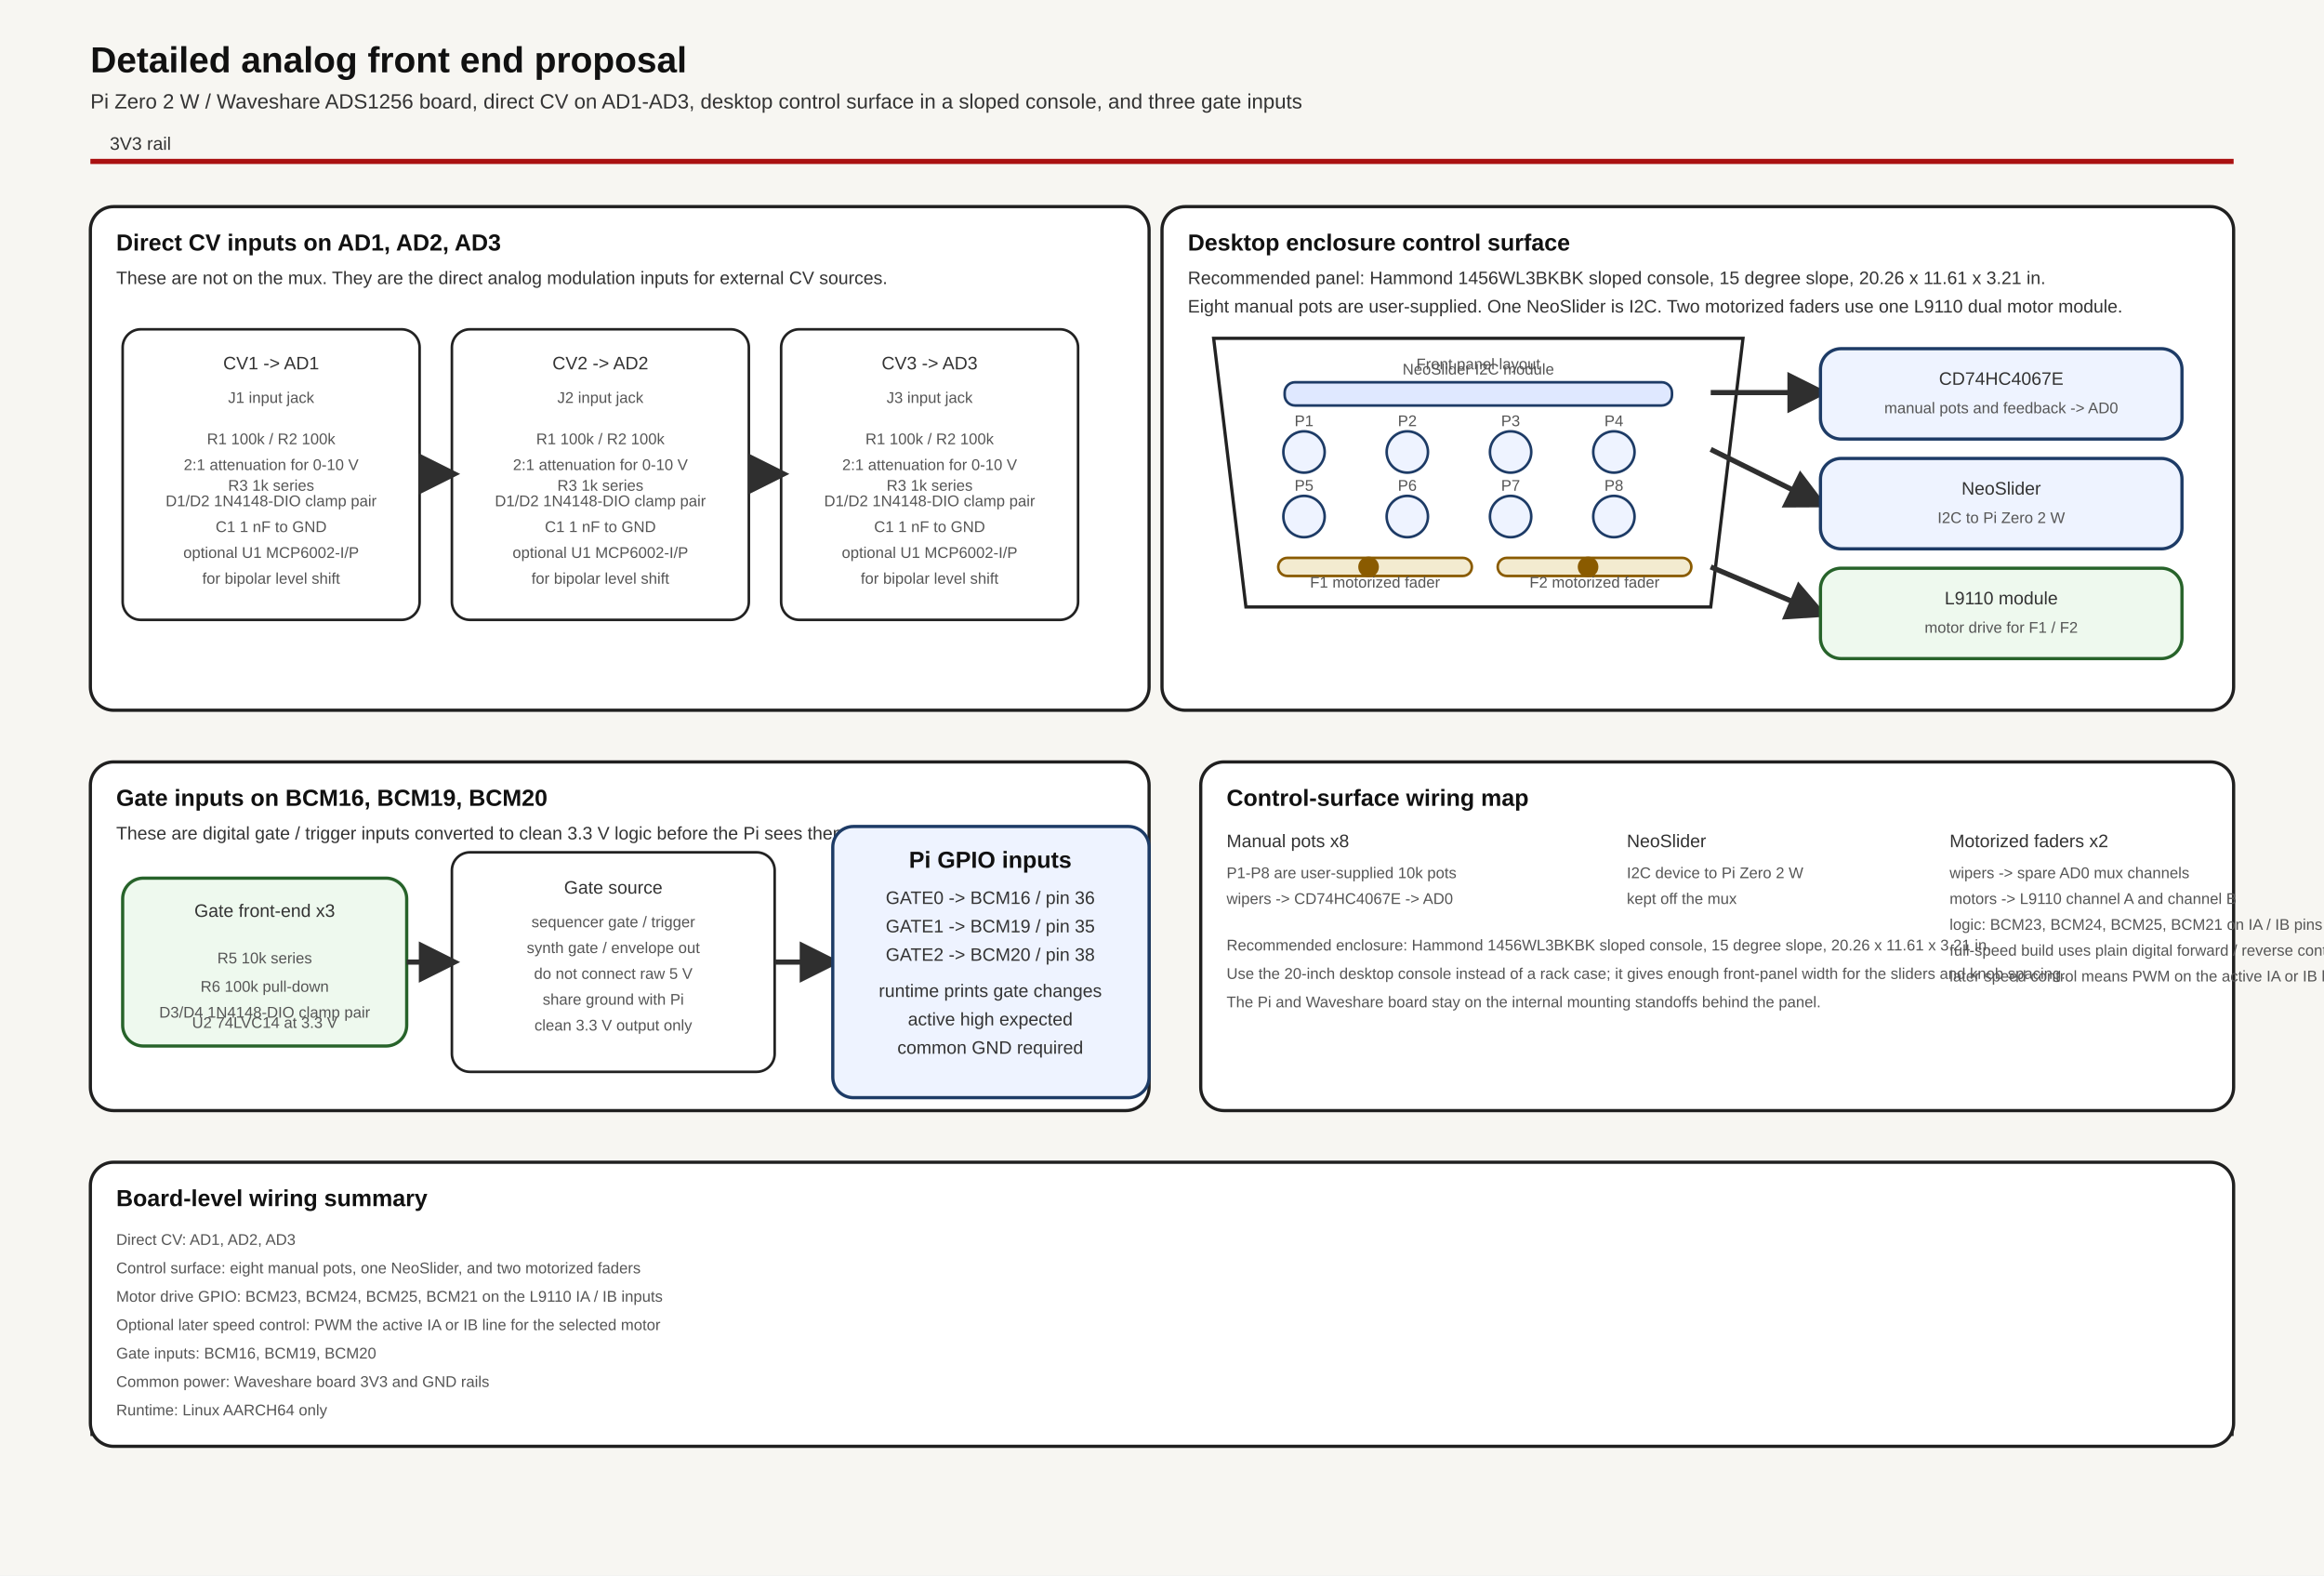
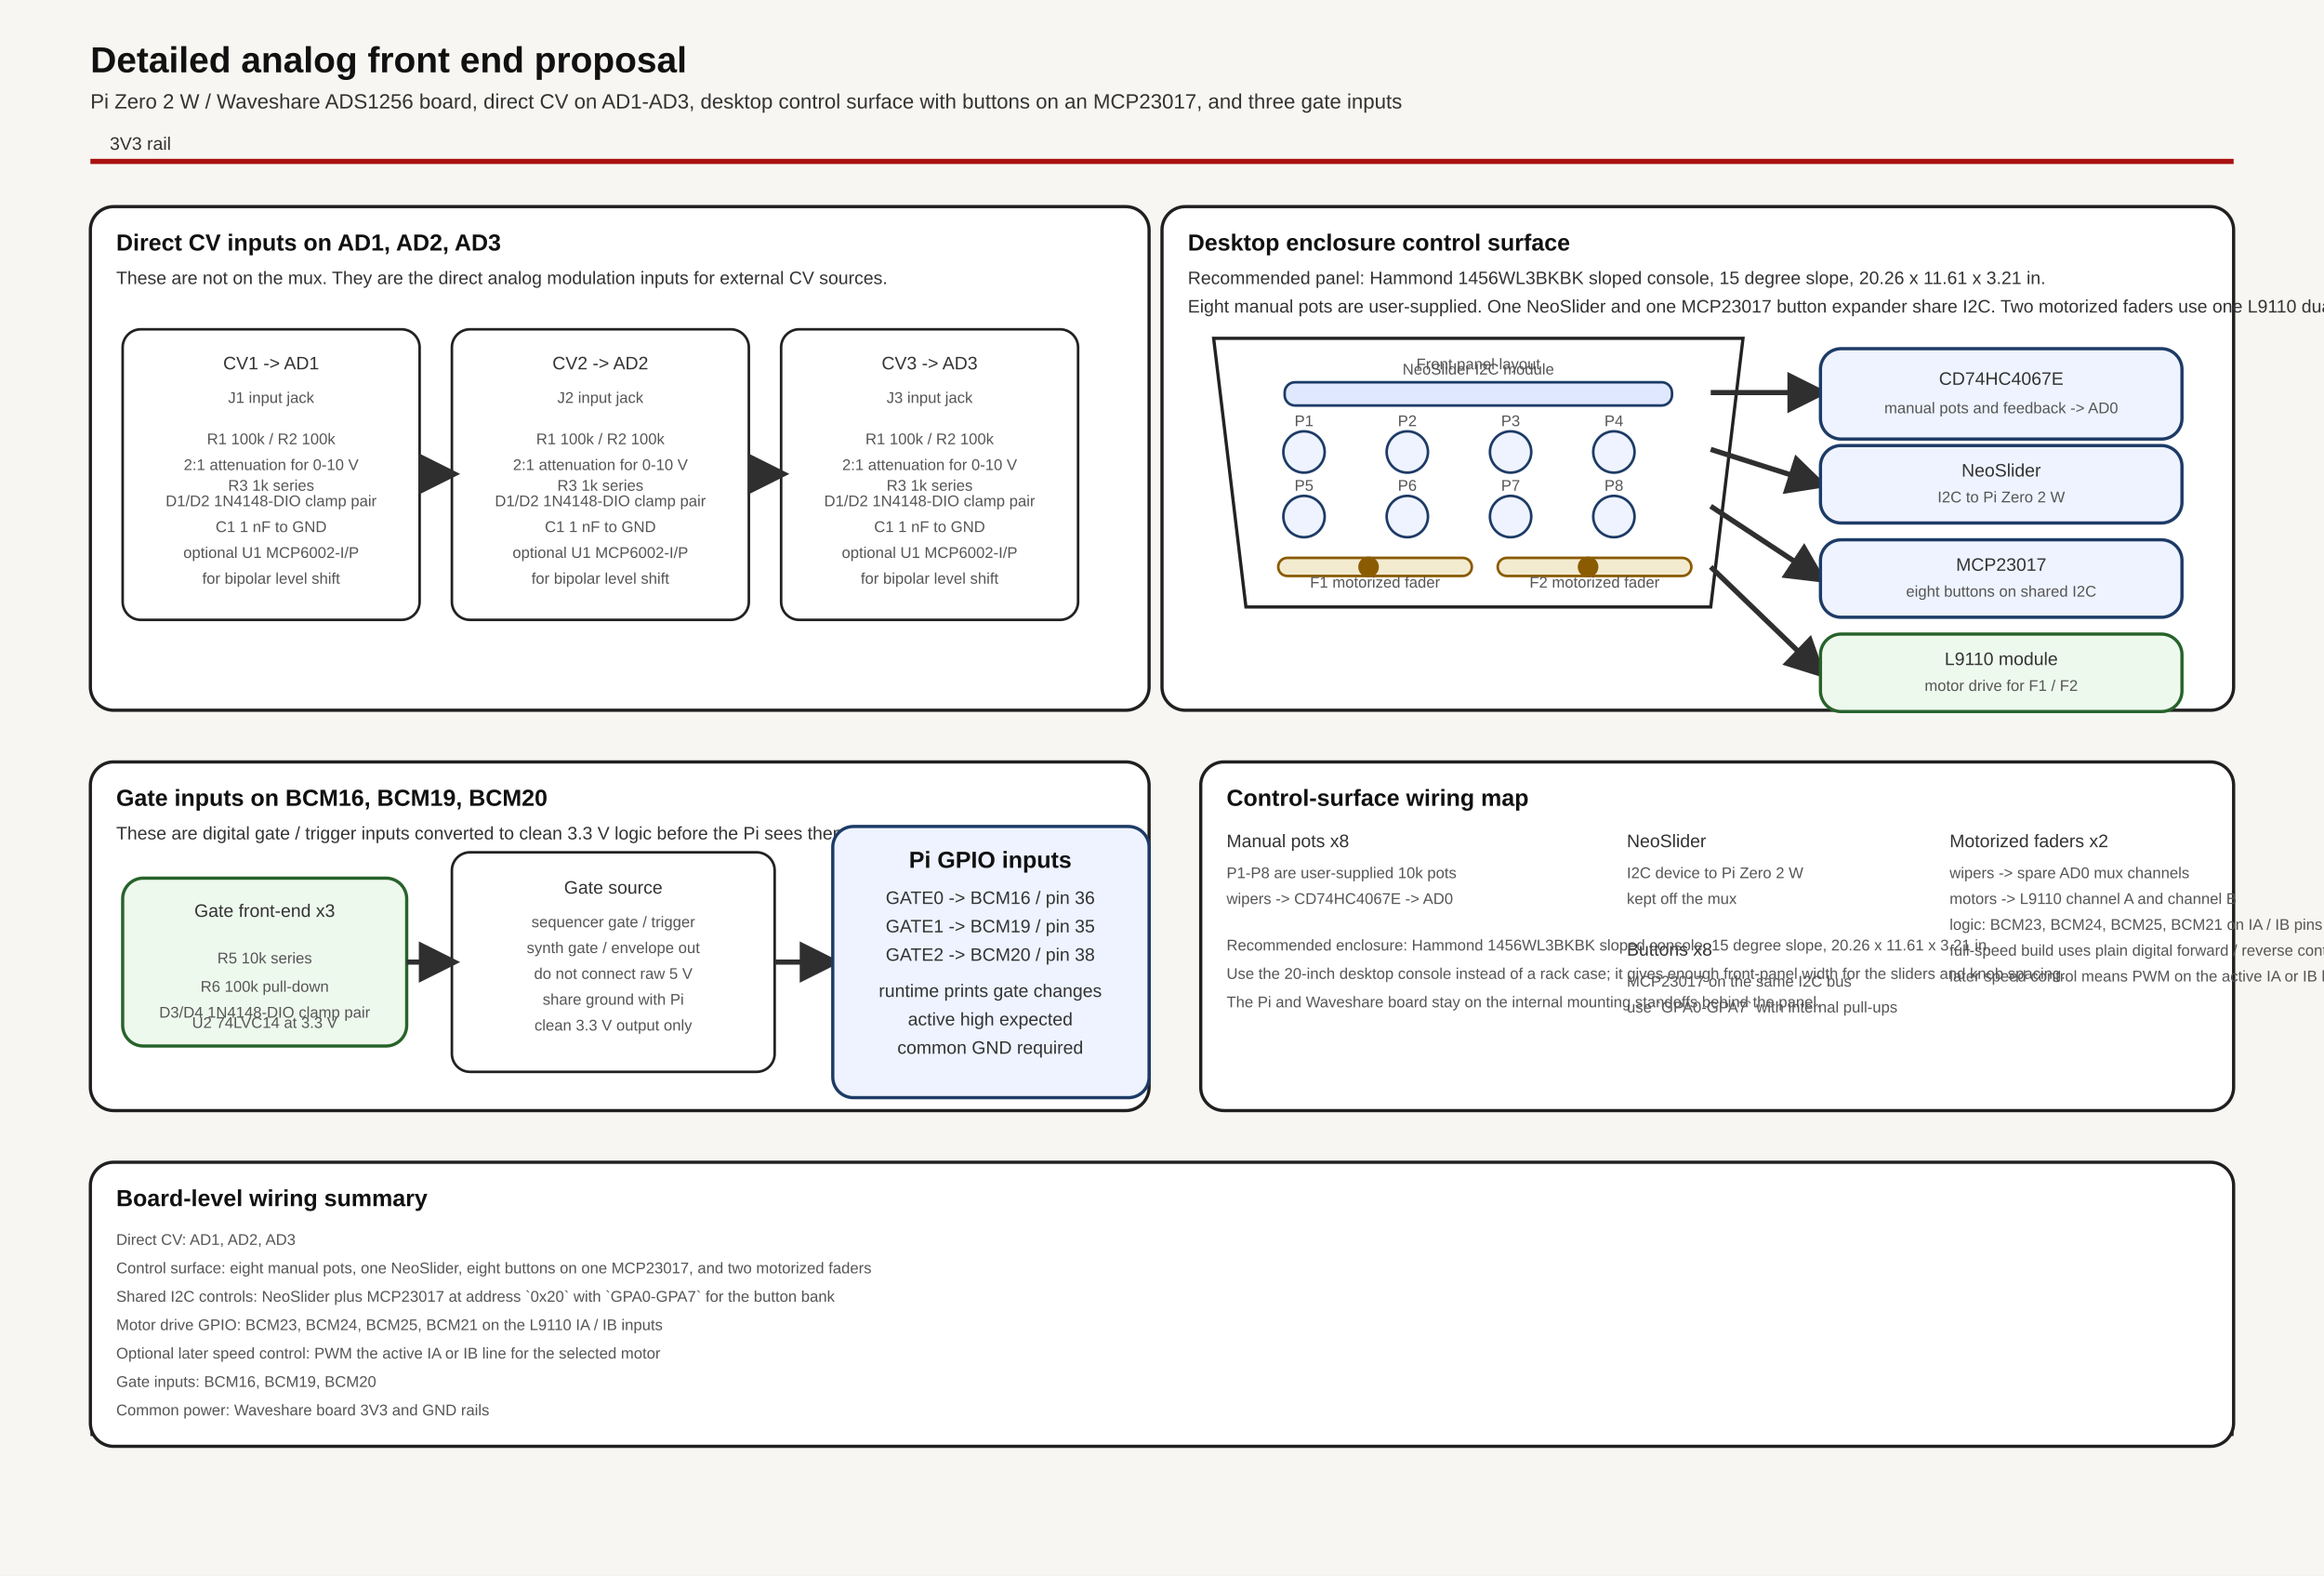
<svg xmlns="http://www.w3.org/2000/svg" width="1800" height="1220" viewBox="0 0 1800 1220" role="img" aria-label="Detailed analog front end schematic">
  <defs>
    <style>
      .bg { fill: #f7f6f2; }
      .panel { fill: #ffffff; stroke: #202020; stroke-width: 2.5; rx: 18; ry: 18; }
      .chip { fill: #eef3ff; stroke: #1d3b66; stroke-width: 2.5; rx: 16; ry: 16; }
      .green { fill: #eef9ee; stroke: #27632a; stroke-width: 2.5; rx: 16; ry: 16; }
      .yellow { fill: #fff8e8; stroke: #8a5b00; stroke-width: 2.5; rx: 16; ry: 16; }
      .label { fill: #111; font-family: Arial, Helvetica, sans-serif; font-size: 18px; font-weight: 700; }
      .small { fill: #333; font-family: Arial, Helvetica, sans-serif; font-size: 14px; }
      .tiny { fill: #555; font-family: Arial, Helvetica, sans-serif; font-size: 12px; }
      .title { fill: #111; font-family: Arial, Helvetica, sans-serif; font-size: 28px; font-weight: 700; }
      .subtitle { fill: #333; font-family: Arial, Helvetica, sans-serif; font-size: 16px; }
      .wire { stroke: #2f2f2f; stroke-width: 4; fill: none; }
      .wire2 { stroke: #2f2f2f; stroke-width: 2.5; fill: none; }
      .dash { stroke-dasharray: 10 7; }
      .arrow { marker-end: url(#arrow); }
      .rail3v3 { stroke: #a11; stroke-width: 4; fill: none; }
      .railgnd { stroke: #222; stroke-width: 4; fill: none; }
    </style>
    <marker id="arrow" viewBox="0 0 10 10" refX="8" refY="5" markerWidth="8" markerHeight="8" orient="auto-start-reverse">
      <path d="M 0 0 L 10 5 L 0 10 z" fill="#2f2f2f" />
    </marker>
    <g id="res-1k">
      <rect x="0" y="0" width="54" height="16" rx="2" ry="2" fill="#f2d5a0" stroke="#6f4f1a" stroke-width="1.2" />
      <rect x="14" y="0" width="4" height="16" fill="#8b5a2b" />
      <rect x="22" y="0" width="4" height="16" fill="#111111" />
      <rect x="30" y="0" width="4" height="16" fill="#c62828" />
      <rect x="42" y="0" width="4" height="16" fill="#d4af37" />
    </g>
    <g id="res-10k">
      <rect x="0" y="0" width="54" height="16" rx="2" ry="2" fill="#f2d5a0" stroke="#6f4f1a" stroke-width="1.2" />
      <rect x="14" y="0" width="4" height="16" fill="#8b5a2b" />
      <rect x="22" y="0" width="4" height="16" fill="#111111" />
      <rect x="30" y="0" width="4" height="16" fill="#f57c00" />
      <rect x="42" y="0" width="4" height="16" fill="#d4af37" />
    </g>
    <g id="res-100k">
      <rect x="0" y="0" width="54" height="16" rx="2" ry="2" fill="#f2d5a0" stroke="#6f4f1a" stroke-width="1.2" />
      <rect x="14" y="0" width="4" height="16" fill="#8b5a2b" />
      <rect x="22" y="0" width="4" height="16" fill="#111111" />
      <rect x="30" y="0" width="4" height="16" fill="#f2c94c" />
      <rect x="42" y="0" width="4" height="16" fill="#d4af37" />
    </g>
  </defs>
  <rect class="bg" x="0" y="0" width="1800" height="1220" />
  <text class="title" x="70" y="56">Detailed analog front end proposal</text>
-   <text class="subtitle" x="70" y="84">Pi Zero 2 W / Waveshare ADS1256 board, direct CV on AD1-AD3, desktop control surface in a sloped console, and three gate inputs</text>
+   <text class="subtitle" x="70" y="84">Pi Zero 2 W / Waveshare ADS1256 board, direct CV on AD1-AD3, desktop control surface with buttons on an MCP23017, and three gate inputs</text>
  <path class="rail3v3" d="M 70 125 L 1730 125" />
  <text class="small" x="85" y="116">3V3 rail</text>
  <path class="railgnd" d="M 70 1110 L 1730 1110" />
  <text class="small" x="85" y="1100">GND rail</text>
  <rect class="panel" x="70" y="160" width="820" height="390" />
  <text class="label" x="90" y="194">Direct CV inputs on AD1, AD2, AD3</text>
  <text class="small" x="90" y="220">These are not on the mux. They are the direct analog modulation inputs for external CV sources.</text>
  <rect x="95" y="255" width="230" height="225" fill="#fff" stroke="#222" stroke-width="2" rx="14" ry="14" />
  <text class="small" x="210" y="286" text-anchor="middle">CV1 -&gt; AD1</text>
  <text class="tiny" x="210" y="312" text-anchor="middle">J1 input jack</text>
  <text class="tiny" x="210" y="344" text-anchor="middle">R1 100k / R2 100k</text>
  <text class="tiny" x="210" y="364" text-anchor="middle">2:1 attenuation for 0-10 V</text>
  <text class="tiny" x="210" y="380" text-anchor="middle">R3 1k series</text>
  <text class="tiny" x="210" y="392" text-anchor="middle">D1/D2 1N4148-DIO clamp pair</text>
  <text class="tiny" x="210" y="412" text-anchor="middle">C1 1 nF to GND</text>
  <text class="tiny" x="210" y="432" text-anchor="middle">optional U1 MCP6002-I/P</text>
  <text class="tiny" x="210" y="452" text-anchor="middle">for bipolar level shift</text>
  <rect x="350" y="255" width="230" height="225" fill="#fff" stroke="#222" stroke-width="2" rx="14" ry="14" />
  <text class="small" x="465" y="286" text-anchor="middle">CV2 -&gt; AD2</text>
  <text class="tiny" x="465" y="312" text-anchor="middle">J2 input jack</text>
  <text class="tiny" x="465" y="344" text-anchor="middle">R1 100k / R2 100k</text>
  <text class="tiny" x="465" y="364" text-anchor="middle">2:1 attenuation for 0-10 V</text>
  <text class="tiny" x="465" y="380" text-anchor="middle">R3 1k series</text>
  <text class="tiny" x="465" y="392" text-anchor="middle">D1/D2 1N4148-DIO clamp pair</text>
  <text class="tiny" x="465" y="412" text-anchor="middle">C1 1 nF to GND</text>
  <text class="tiny" x="465" y="432" text-anchor="middle">optional U1 MCP6002-I/P</text>
  <text class="tiny" x="465" y="452" text-anchor="middle">for bipolar level shift</text>
  <rect x="605" y="255" width="230" height="225" fill="#fff" stroke="#222" stroke-width="2" rx="14" ry="14" />
  <text class="small" x="720" y="286" text-anchor="middle">CV3 -&gt; AD3</text>
  <text class="tiny" x="720" y="312" text-anchor="middle">J3 input jack</text>
  <text class="tiny" x="720" y="344" text-anchor="middle">R1 100k / R2 100k</text>
  <text class="tiny" x="720" y="364" text-anchor="middle">2:1 attenuation for 0-10 V</text>
  <text class="tiny" x="720" y="380" text-anchor="middle">R3 1k series</text>
  <text class="tiny" x="720" y="392" text-anchor="middle">D1/D2 1N4148-DIO clamp pair</text>
  <text class="tiny" x="720" y="412" text-anchor="middle">C1 1 nF to GND</text>
  <text class="tiny" x="720" y="432" text-anchor="middle">optional U1 MCP6002-I/P</text>
  <text class="tiny" x="720" y="452" text-anchor="middle">for bipolar level shift</text>
  <path class="wire arrow" d="M 325 367 L 350 367" />
  <path class="wire arrow" d="M 580 367 L 605 367" />
  <rect class="panel" x="900" y="160" width="830" height="390" />
  <text class="label" x="920" y="194">Desktop enclosure control surface</text>
  <text class="small" x="920" y="220">Recommended panel: Hammond 1456WL3BKBK sloped console, 15 degree slope, 20.26 x 11.61 x 3.21 in.</text>
-   <text class="small" x="920" y="242">Eight manual pots are user-supplied. One NeoSlider is I2C. Two motorized faders use one L9110 dual motor module.</text>
+   <text class="small" x="920" y="242">Eight manual pots are user-supplied. One NeoSlider and one MCP23017 button expander share I2C. Two motorized faders use one L9110 dual motor module.</text>
  <polygon points="940,262 1350,262 1325,470 965,470" fill="#fff" stroke="#222" stroke-width="2.5" />
  <text class="tiny" x="1145" y="286" text-anchor="middle">Front panel layout</text>
  <rect x="995" y="296" width="300" height="18" rx="8" fill="#dfe8ff" stroke="#1d3b66" stroke-width="2" />
  <text class="tiny" x="1145" y="290" text-anchor="middle">NeoSlider I2C module</text>
  <circle cx="1010" cy="350" r="16" fill="#eef3ff" stroke="#1d3b66" stroke-width="2" />
  <circle cx="1090" cy="350" r="16" fill="#eef3ff" stroke="#1d3b66" stroke-width="2" />
  <circle cx="1170" cy="350" r="16" fill="#eef3ff" stroke="#1d3b66" stroke-width="2" />
  <circle cx="1250" cy="350" r="16" fill="#eef3ff" stroke="#1d3b66" stroke-width="2" />
  <circle cx="1010" cy="400" r="16" fill="#eef3ff" stroke="#1d3b66" stroke-width="2" />
  <circle cx="1090" cy="400" r="16" fill="#eef3ff" stroke="#1d3b66" stroke-width="2" />
  <circle cx="1170" cy="400" r="16" fill="#eef3ff" stroke="#1d3b66" stroke-width="2" />
  <circle cx="1250" cy="400" r="16" fill="#eef3ff" stroke="#1d3b66" stroke-width="2" />
  <text class="tiny" x="1010" y="330" text-anchor="middle">P1</text>
  <text class="tiny" x="1090" y="330" text-anchor="middle">P2</text>
  <text class="tiny" x="1170" y="330" text-anchor="middle">P3</text>
  <text class="tiny" x="1250" y="330" text-anchor="middle">P4</text>
  <text class="tiny" x="1010" y="380" text-anchor="middle">P5</text>
  <text class="tiny" x="1090" y="380" text-anchor="middle">P6</text>
  <text class="tiny" x="1170" y="380" text-anchor="middle">P7</text>
  <text class="tiny" x="1250" y="380" text-anchor="middle">P8</text>
  <rect x="990" y="432" width="150" height="14" rx="7" fill="#f3ebd0" stroke="#8a5b00" stroke-width="2" />
  <rect x="1160" y="432" width="150" height="14" rx="7" fill="#f3ebd0" stroke="#8a5b00" stroke-width="2" />
  <circle cx="1060" cy="439" r="8" fill="#8a5b00" />
  <circle cx="1230" cy="439" r="8" fill="#8a5b00" />
  <text class="tiny" x="1065" y="455" text-anchor="middle">F1 motorized fader</text>
  <text class="tiny" x="1235" y="455" text-anchor="middle">F2 motorized fader</text>
  <path class="wire arrow" d="M 1325 304 L 1410 304" />
-   <path class="wire arrow" d="M 1325 348 L 1410 390" />
-   <path class="wire arrow" d="M 1325 439 L 1410 475" />
+   <path class="wire arrow" d="M 1325 348 L 1410 375" />
+   <path class="wire arrow" d="M 1325 392 L 1410 448" />
+   <path class="wire arrow" d="M 1325 439 L 1410 521" />
  <rect class="chip" x="1410" y="270" width="280" height="70" />
  <text class="small" x="1550" y="298" text-anchor="middle">CD74HC4067E</text>
  <text class="tiny" x="1550" y="320" text-anchor="middle">manual pots and feedback -&gt; AD0</text>
-   <rect class="chip" x="1410" y="355" width="280" height="70" />
-   <text class="small" x="1550" y="383" text-anchor="middle">NeoSlider</text>
-   <text class="tiny" x="1550" y="405" text-anchor="middle">I2C to Pi Zero 2 W</text>
-   <rect class="green" x="1410" y="440" width="280" height="70" />
-   <text class="small" x="1550" y="468" text-anchor="middle">L9110 module</text>
-   <text class="tiny" x="1550" y="490" text-anchor="middle">motor drive for F1 / F2</text>
+   <rect class="chip" x="1410" y="345" width="280" height="60" />
+   <text class="small" x="1550" y="369" text-anchor="middle">NeoSlider</text>
+   <text class="tiny" x="1550" y="389" text-anchor="middle">I2C to Pi Zero 2 W</text>
+   <rect class="chip" x="1410" y="418" width="280" height="60" />
+   <text class="small" x="1550" y="442" text-anchor="middle">MCP23017</text>
+   <text class="tiny" x="1550" y="462" text-anchor="middle">eight buttons on shared I2C</text>
+   <rect class="green" x="1410" y="491" width="280" height="60" />
+   <text class="small" x="1550" y="515" text-anchor="middle">L9110 module</text>
+   <text class="tiny" x="1550" y="535" text-anchor="middle">motor drive for F1 / F2</text>
  <rect class="panel" x="70" y="590" width="820" height="270" />
  <text class="label" x="90" y="624">Gate inputs on BCM16, BCM19, BCM20</text>
  <text class="small" x="90" y="650">These are digital gate / trigger inputs converted to clean 3.3 V logic before the Pi sees them.</text>
  <rect class="green" x="95" y="680" width="220" height="130" />
  <text class="small" x="205" y="710" text-anchor="middle">Gate front-end x3</text>
  <text class="tiny" x="205" y="746" text-anchor="middle">R5 10k series</text>
  <text class="tiny" x="205" y="768" text-anchor="middle">R6 100k pull-down</text>
  <text class="tiny" x="205" y="788" text-anchor="middle">D3/D4 1N4148-DIO clamp pair</text>
  <text class="tiny" x="205" y="796" text-anchor="middle">U2 74LVC14 at 3.3 V</text>
  <rect x="350" y="660" width="250" height="170" fill="#fff" stroke="#222" stroke-width="2" rx="14" ry="14" />
  <text class="small" x="475" y="692" text-anchor="middle">Gate source</text>
  <text class="tiny" x="475" y="718" text-anchor="middle">sequencer gate / trigger</text>
  <text class="tiny" x="475" y="738" text-anchor="middle">synth gate / envelope out</text>
  <text class="tiny" x="475" y="758" text-anchor="middle">do not connect raw 5 V</text>
  <text class="tiny" x="475" y="778" text-anchor="middle">share ground with Pi</text>
  <text class="tiny" x="475" y="798" text-anchor="middle">clean 3.3 V output only</text>
  <path class="wire arrow" d="M 315 745 L 350 745" />
  <path class="wire arrow" d="M 600 745 L 645 745" />
  <rect class="chip" x="645" y="640" width="245" height="210" />
  <text class="label" x="767" y="672" text-anchor="middle">Pi GPIO inputs</text>
  <text class="small" x="767" y="700" text-anchor="middle">GATE0 -&gt; BCM16 / pin 36</text>
  <text class="small" x="767" y="722" text-anchor="middle">GATE1 -&gt; BCM19 / pin 35</text>
  <text class="small" x="767" y="744" text-anchor="middle">GATE2 -&gt; BCM20 / pin 38</text>
  <text class="small" x="767" y="772" text-anchor="middle">runtime prints gate changes</text>
  <text class="small" x="767" y="794" text-anchor="middle">active high expected</text>
  <text class="small" x="767" y="816" text-anchor="middle">common GND required</text>
  <rect class="panel" x="930" y="590" width="800" height="270" />
  <text class="label" x="950" y="624">Control-surface wiring map</text>
  <text class="small" x="950" y="656">Manual pots x8</text>
  <text class="tiny" x="950" y="680">P1-P8 are user-supplied 10k pots</text>
  <text class="tiny" x="950" y="700">wipers -&gt; CD74HC4067E -&gt; AD0</text>
  <text class="small" x="1260" y="656">NeoSlider</text>
  <text class="tiny" x="1260" y="680">I2C device to Pi Zero 2 W</text>
  <text class="tiny" x="1260" y="700">kept off the mux</text>
+   <text class="small" x="1260" y="740">Buttons x8</text>
+   <text class="tiny" x="1260" y="764">MCP23017 on the same I2C bus</text>
+   <text class="tiny" x="1260" y="784">use `GPA0-GPA7` with internal pull-ups</text>
  <text class="small" x="1510" y="656">Motorized faders x2</text>
  <text class="tiny" x="1510" y="680">wipers -&gt; spare AD0 mux channels</text>
  <text class="tiny" x="1510" y="700">motors -&gt; L9110 channel A and channel B</text>
  <text class="tiny" x="1510" y="720">logic: BCM23, BCM24, BCM25, BCM21 on IA / IB pins</text>
  <text class="tiny" x="1510" y="740">full-speed build uses plain digital forward / reverse control</text>
  <text class="tiny" x="1510" y="760">later speed control means PWM on the active IA or IB line</text>
  <text class="tiny" x="950" y="736">Recommended enclosure: Hammond 1456WL3BKBK sloped console, 15 degree slope, 20.26 x 11.61 x 3.21 in.</text>
  <text class="tiny" x="950" y="758">Use the 20-inch desktop console instead of a rack case; it gives enough front-panel width for the sliders and knob spacing.</text>
  <text class="tiny" x="950" y="780">The Pi and Waveshare board stay on the internal mounting standoffs behind the panel.</text>
  <rect class="panel" x="70" y="900" width="1660" height="220" />
  <text class="label" x="90" y="934">Board-level wiring summary</text>
  <text class="tiny" x="90" y="964">Direct CV: AD1, AD2, AD3</text>
-   <text class="tiny" x="90" y="986">Control surface: eight manual pots, one NeoSlider, and two motorized faders</text>
-   <text class="tiny" x="90" y="1008">Motor drive GPIO: BCM23, BCM24, BCM25, BCM21 on the L9110 IA / IB inputs</text>
-   <text class="tiny" x="90" y="1030">Optional later speed control: PWM the active IA or IB line for the selected motor</text>
-   <text class="tiny" x="90" y="1052">Gate inputs: BCM16, BCM19, BCM20</text>
-   <text class="tiny" x="90" y="1074">Common power: Waveshare board 3V3 and GND rails</text>
-   <text class="tiny" x="90" y="1096">Runtime: Linux AARCH64 only</text>
+   <text class="tiny" x="90" y="986">Control surface: eight manual pots, one NeoSlider, eight buttons on one MCP23017, and two motorized faders</text>
+   <text class="tiny" x="90" y="1008">Shared I2C controls: NeoSlider plus MCP23017 at address `0x20` with `GPA0-GPA7` for the button bank</text>
+   <text class="tiny" x="90" y="1030">Motor drive GPIO: BCM23, BCM24, BCM25, BCM21 on the L9110 IA / IB inputs</text>
+   <text class="tiny" x="90" y="1052">Optional later speed control: PWM the active IA or IB line for the selected motor</text>
+   <text class="tiny" x="90" y="1074">Gate inputs: BCM16, BCM19, BCM20</text>
+   <text class="tiny" x="90" y="1096">Common power: Waveshare board 3V3 and GND rails</text>
</svg>
